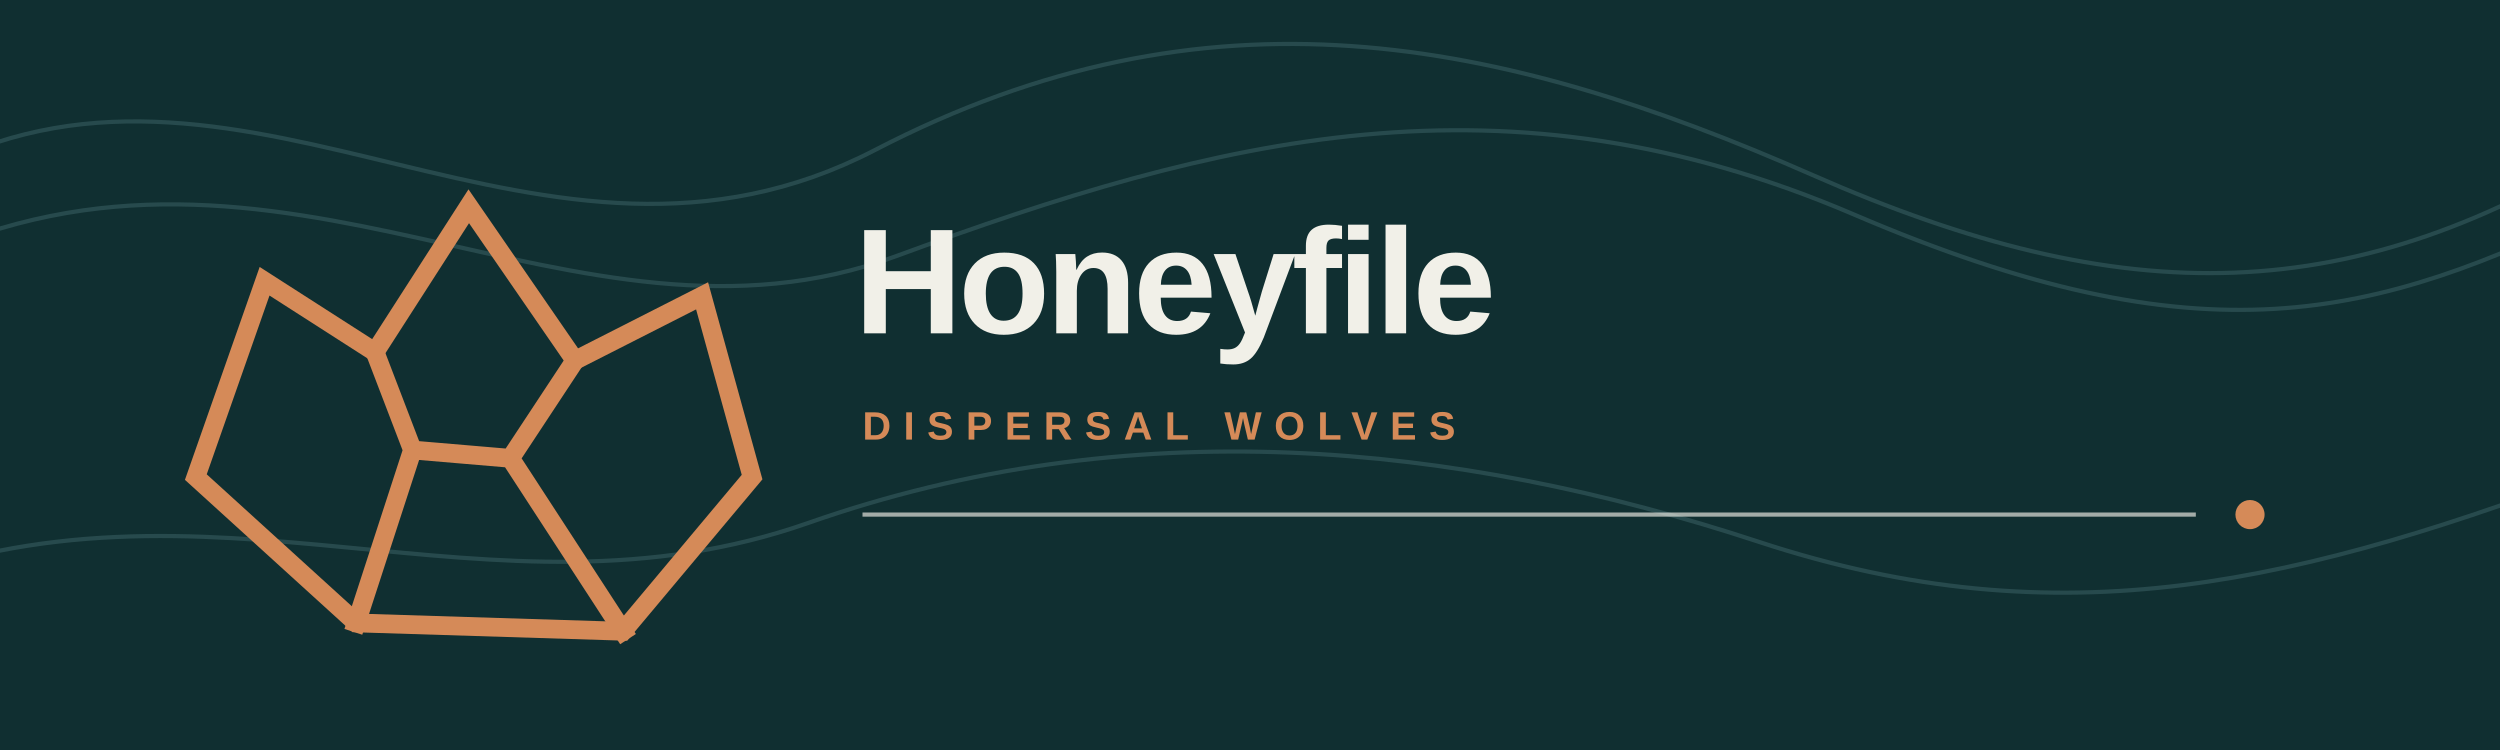
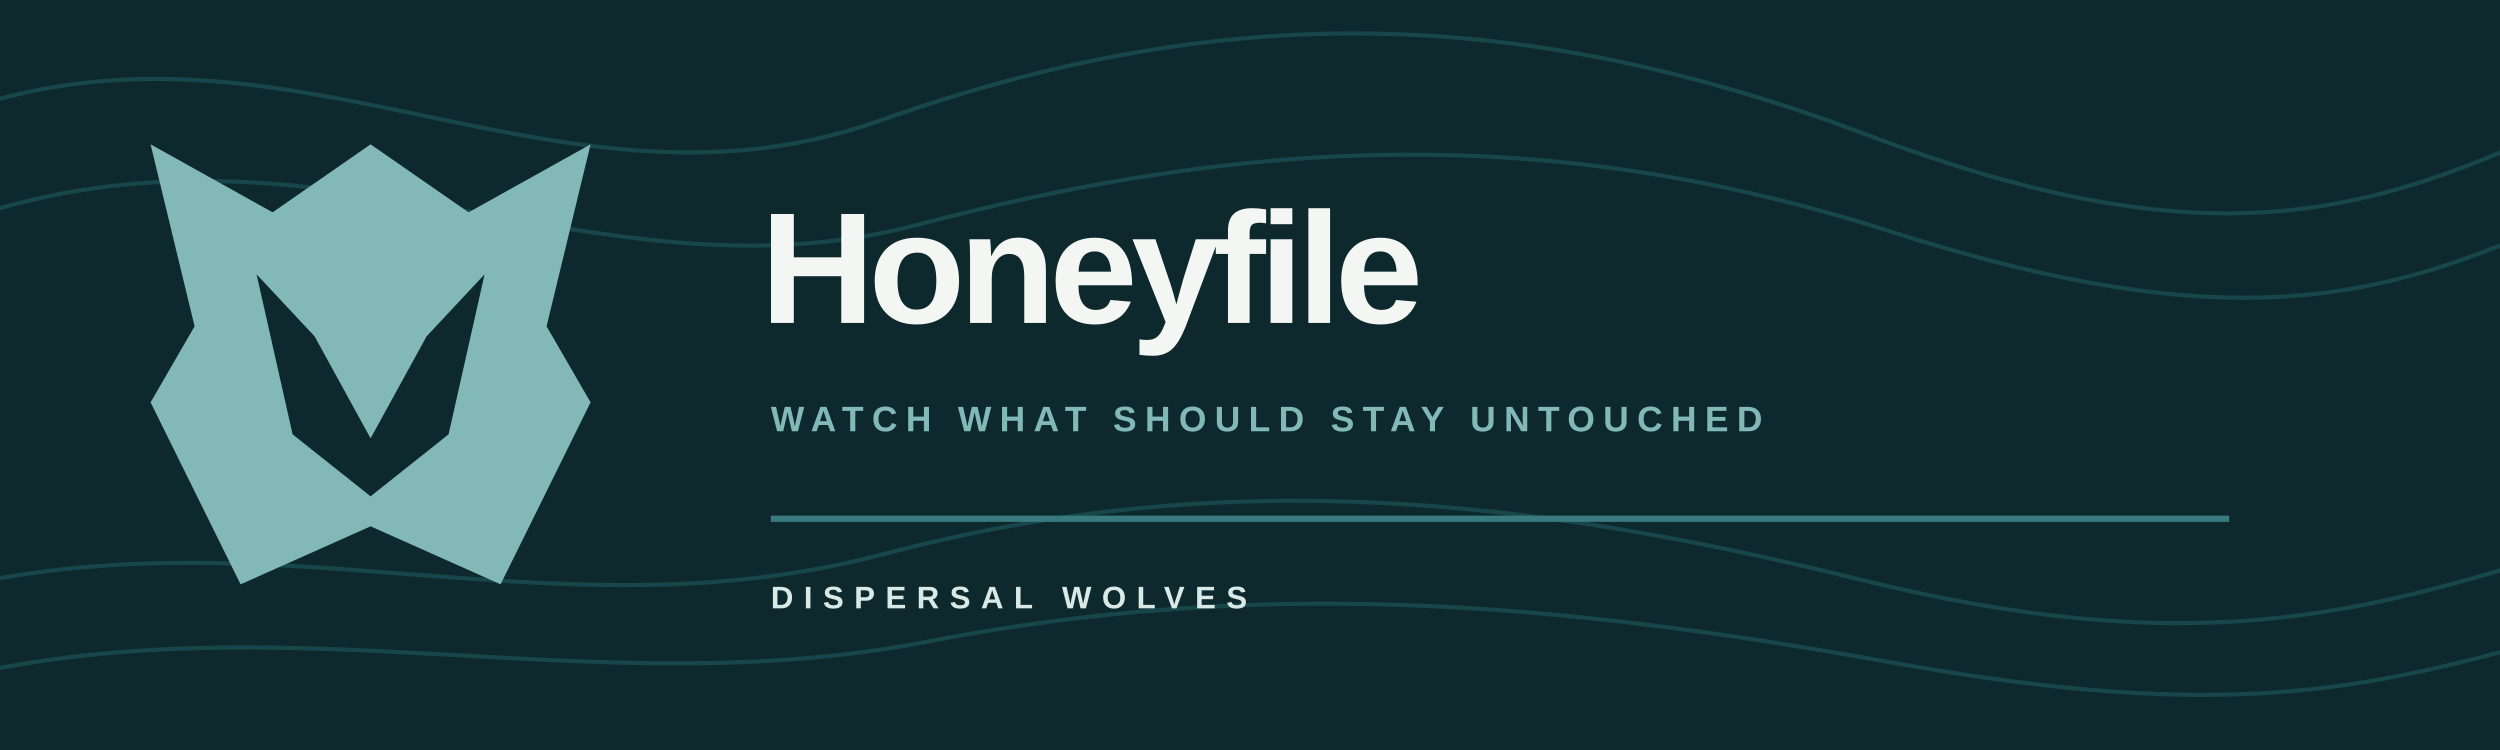
<svg xmlns="http://www.w3.org/2000/svg" viewBox="0 0 1200 360" role="img" aria-labelledby="title desc">
-   <rect width="1200" height="360" fill="#102F31" />
-   <g fill="none" stroke="#315659" stroke-width="2" opacity=".7">
-     <path d="M-30 80C120 5 260 155 420 72S720 18 870 84s260 65 390-18" />
-     <path d="M-40 125c175-82 315 55 470-2s292-92 460-20 250 50 360-4" />
-     <path d="M-60 282c160-64 294 23 448-31s310-39 456 9 260 20 410-37" />
+   <rect width="1200" height="360" fill="#0D292D" />
+   <g fill="none" stroke="#17464B" stroke-width="2">
+     <path d="M-50 66c173-83 308 50 472-8s308-56 475 7 245 38 349-13" />
+     <path d="M-35 112c178-72 315 38 475-4s304-49 467 3 237 34 327-8" />
+     <path d="M-45 288c165-48 306 21 469-22s310-27 468 12 239 18 343-15" />
+     <path d="M-25 326c161-39 310 13 470-18s302-19 463 10 228 13 318-12" />
  </g>
-   <g transform="translate(72 59)" fill="none" stroke="#D58A58" stroke-width="9" stroke-linecap="square" stroke-linejoin="miter">
-     <path d="M22 170 55 76l53 34 45-70 51 74 61-31 24 87-62 74-128-4z" />
-     <path d="m108 110 18 47 47 4 31-47M126 157l-27 83m74-79 54 83" />
+   <g transform="translate(55 52) scale(.96)">
+     <path fill="#82B9B8" fill-rule="evenodd" d="M18 18 79 52l49-34 49 34 61-34-22 91 22 38-45 91-65-29-65 29-45-91 22-38Zm53 65 29 31 28 51 28-51 29-31-18 80-39 31-39-31Z" />
  </g>
-   <text x="410" y="160" fill="#F1F0E8" font-family="Arial, Helvetica, sans-serif" font-size="72" font-weight="700" letter-spacing="-2">Honeyfile</text>
-   <text x="414" y="211" fill="#D58A58" font-family="Arial, Helvetica, sans-serif" font-size="19" font-weight="700" letter-spacing="6">DISPERSAL WOLVES</text>
-   <path d="M414 247h640" stroke="#F1F0E8" stroke-width="2" opacity=".65" />
-   <circle cx="1080" cy="247" r="7" fill="#D58A58" />
+   <text x="365" y="155" fill="#F3F6F2" font-family="Arial, Helvetica, sans-serif" font-size="76" font-weight="800" letter-spacing="-3">Honeyfile</text>
+   <text x="370" y="207" fill="#82B9B8" font-family="Arial, Helvetica, sans-serif" font-size="17" font-weight="700" letter-spacing="4">WATCH WHAT SHOULD STAY UNTOUCHED</text>
+   <path d="M370 249h700" stroke="#397A7E" stroke-width="3" />
+   <text x="370" y="292" fill="#D9E9E6" font-family="Arial, Helvetica, sans-serif" font-size="15" font-weight="700" letter-spacing="5">DISPERSAL WOLVES</text>
</svg>
